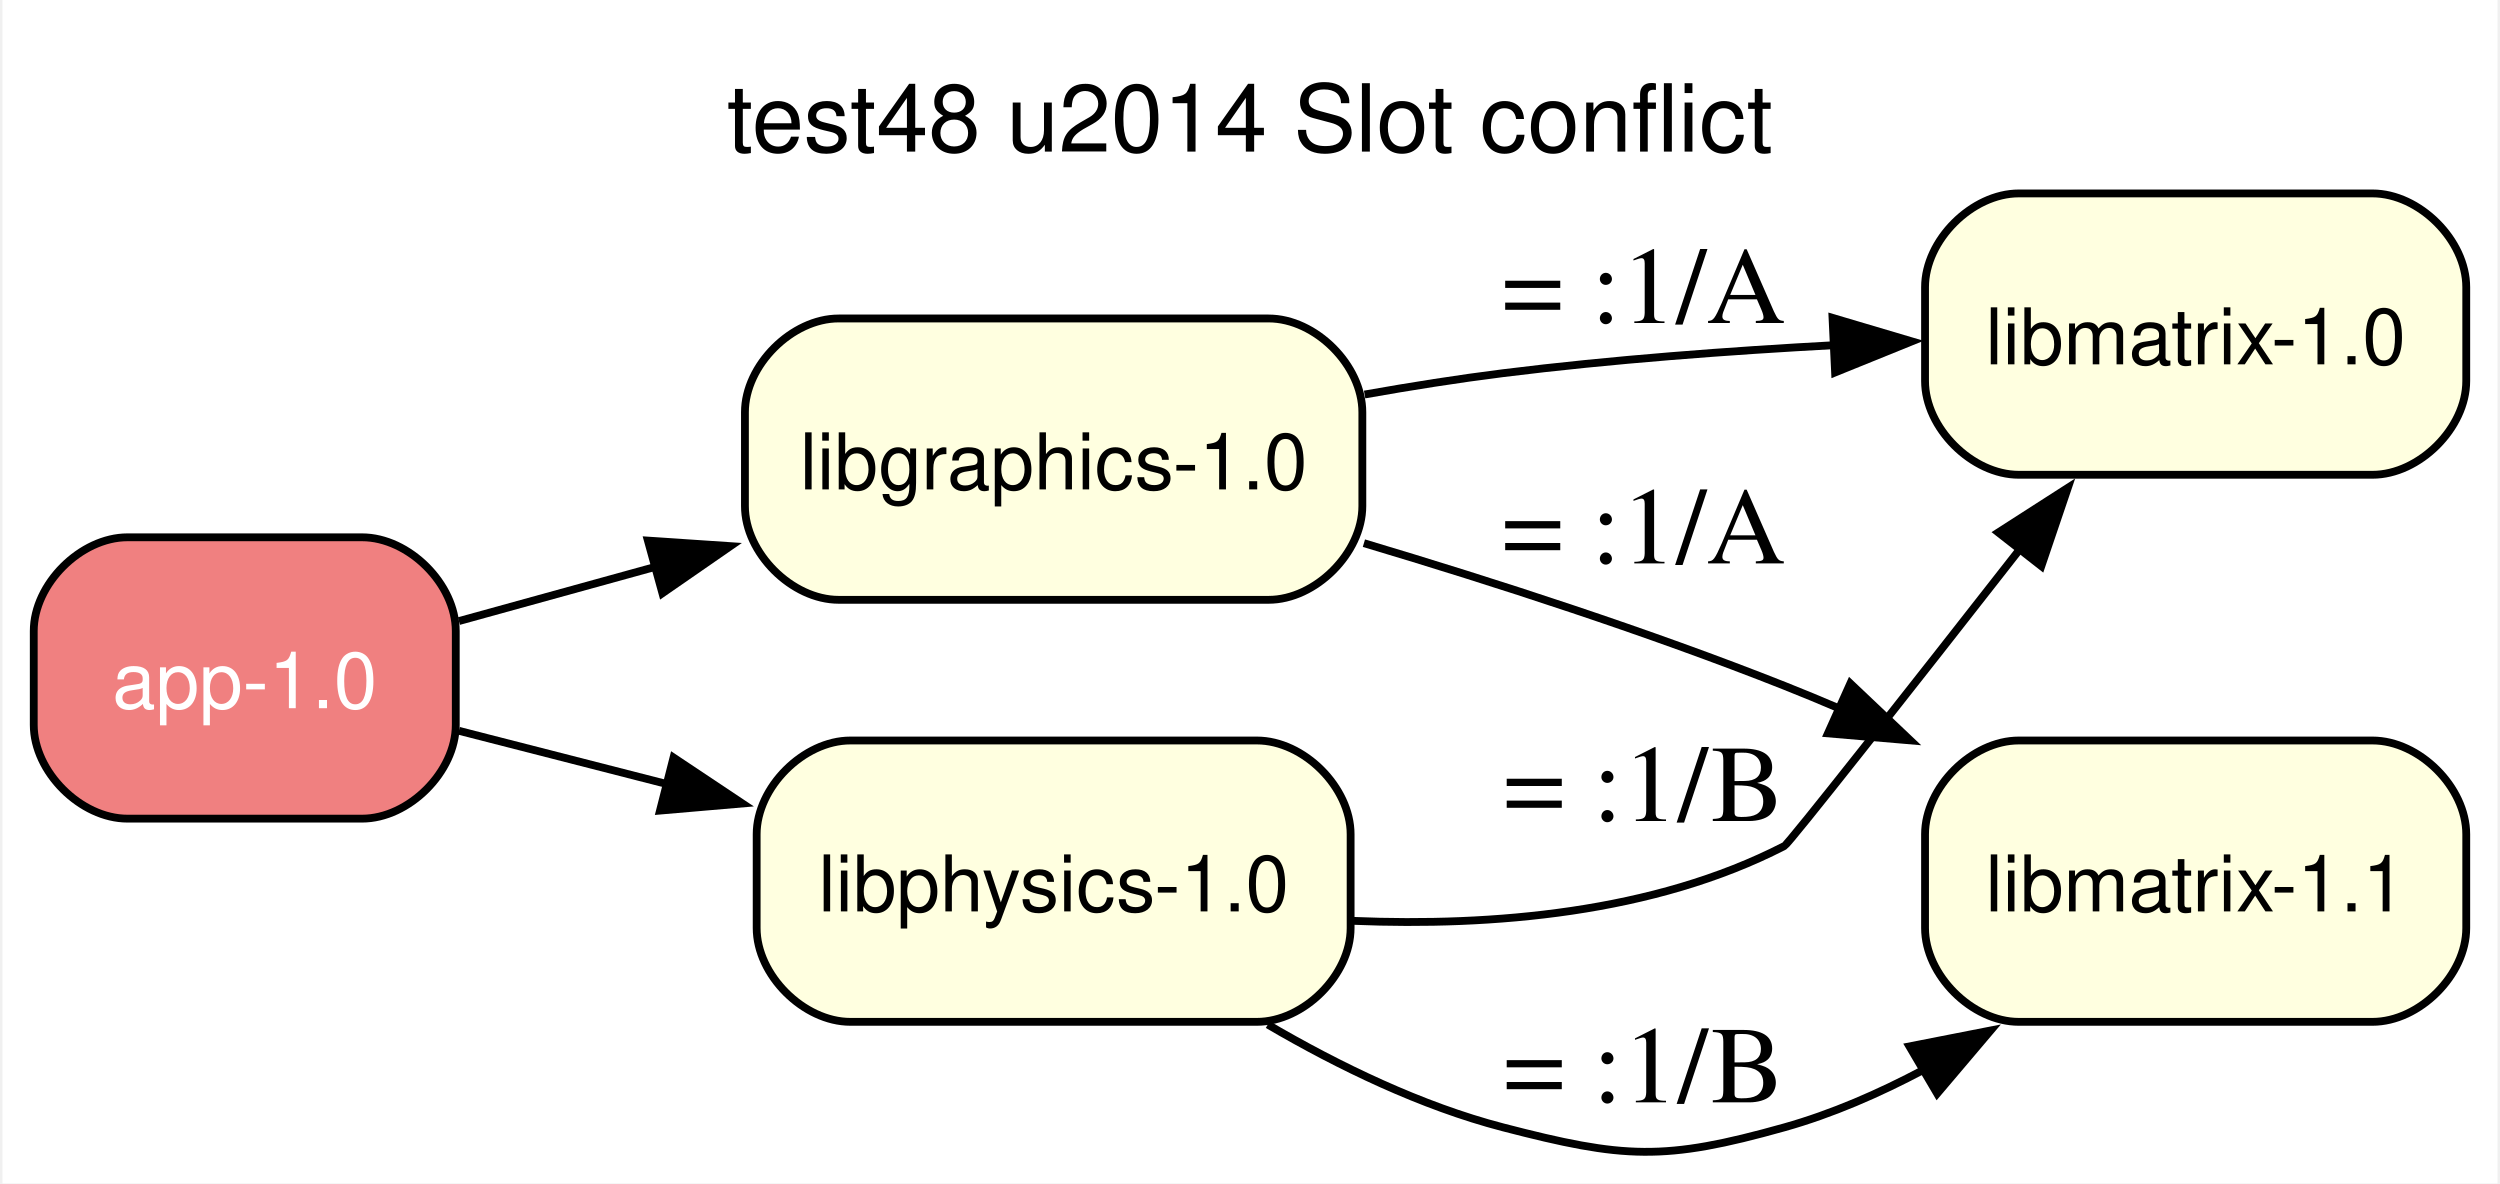
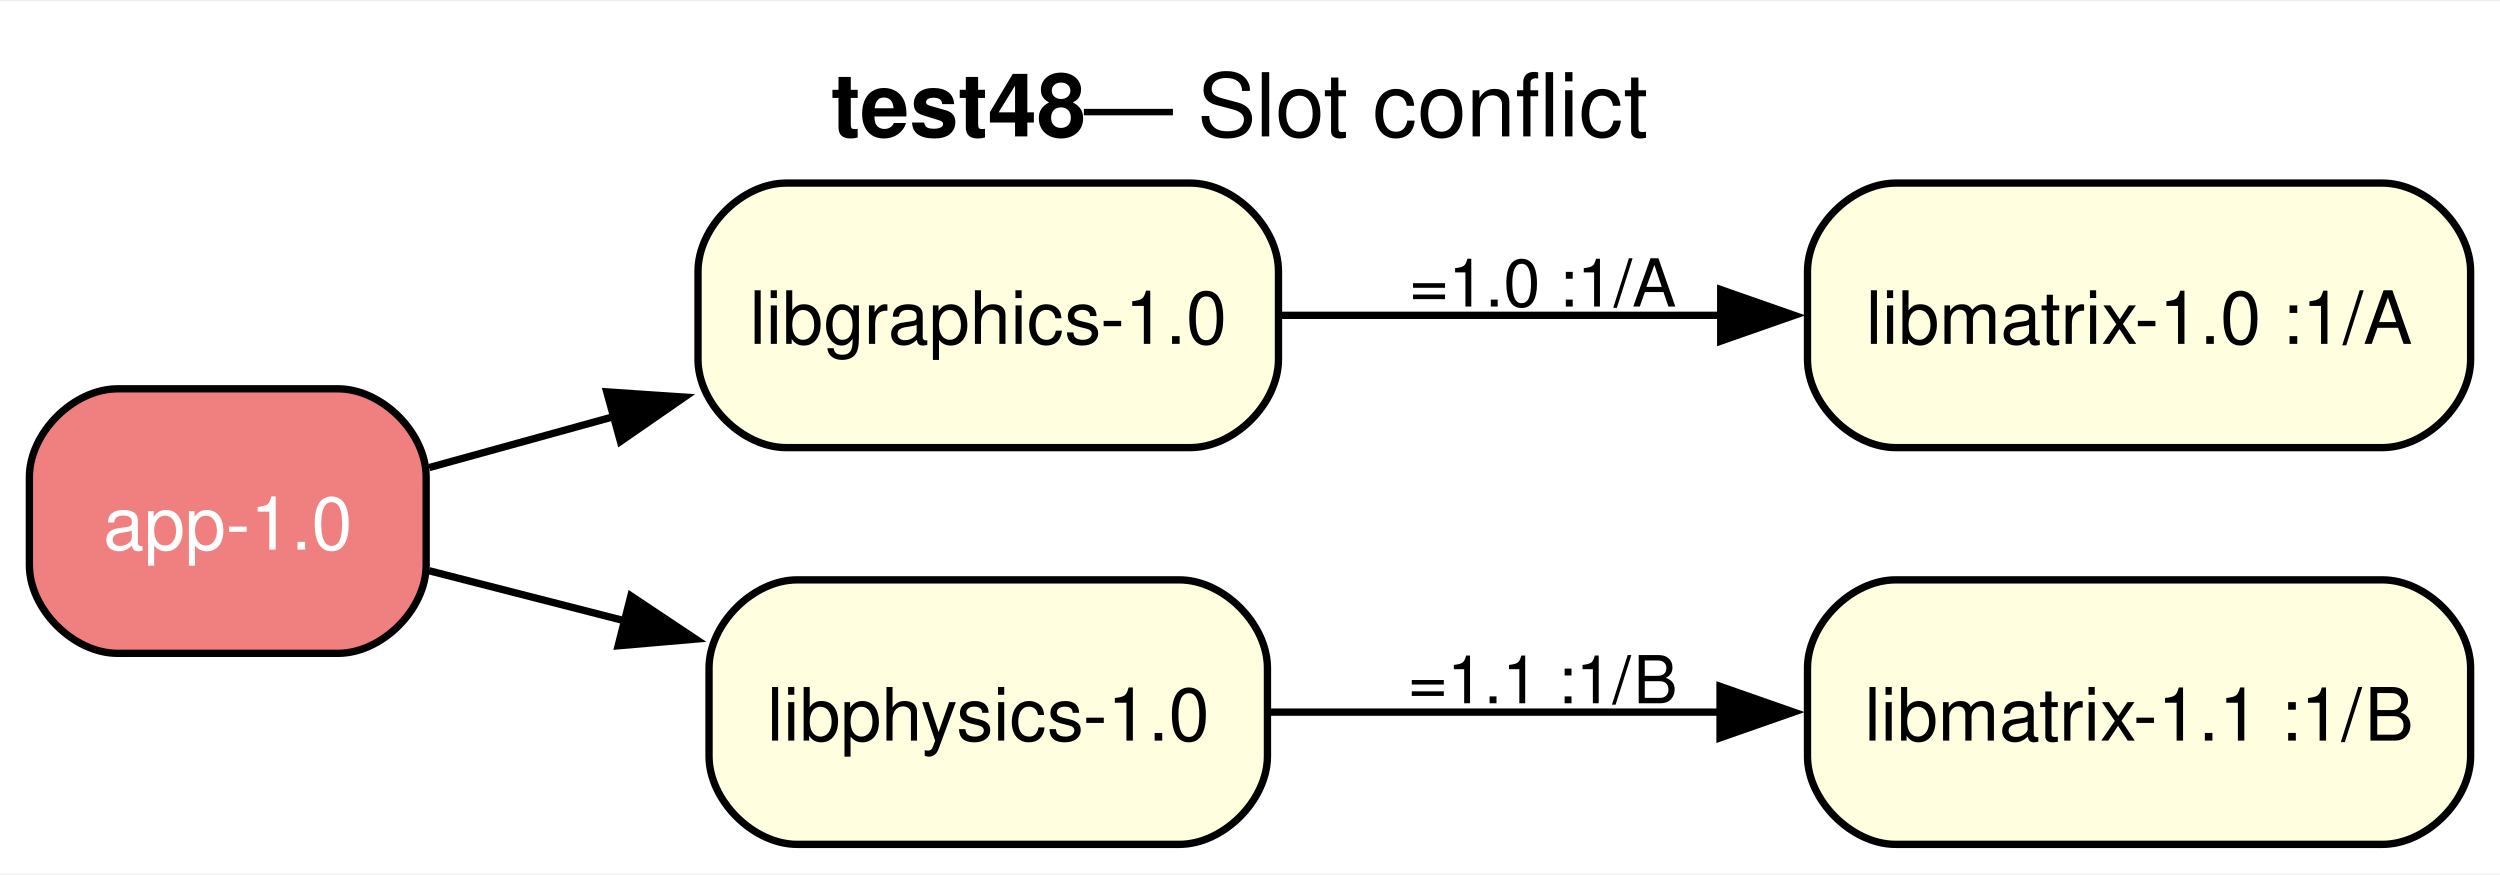
- <svg xmlns="http://www.w3.org/2000/svg" width="319pt" height="151pt" viewBox="0.00 0.00 319.25 151.42">
-   <g id="graph0" class="graph" transform="scale(1 1) rotate(0) translate(4 147.42)">
-     <polygon fill="white" stroke="none" points="-4,4 -4,-147.42 315.25,-147.42 315.25,4 -4,4" />
-     <text text-anchor="middle" x="155.62" y="-128.02" font-family="Helvetica,sans-Serif" font-size="12.00">test48 u2014 Slot conflict</text>
+ <svg xmlns="http://www.w3.org/2000/svg" width="340pt" height="119pt" viewBox="0.00 0.00 340.25 118.75">
+   <g id="graph0" class="graph" transform="scale(1 1) rotate(0) translate(4 114.75)">
+     <polygon fill="white" stroke="none" points="-4,4 -4,-114.75 336.25,-114.75 336.25,4 -4,4" />
+     <text text-anchor="start" x="109.12" y="-96.35" font-family="Helvetica,sans-Serif" font-weight="bold" font-size="12.00">test48</text>
+     <text text-anchor="start" x="143.62" y="-96.35" font-family="Helvetica,sans-Serif" font-size="12.00"> — Slot conflict</text>
    <g id="node1" class="node">
-       <path fill="lightcoral" stroke="black" d="M42,-78.67C42,-78.67 12,-78.67 12,-78.67 6,-78.67 0,-72.67 0,-66.67 0,-66.67 0,-54.67 0,-54.67 0,-48.67 6,-42.67 12,-42.67 12,-42.67 42,-42.67 42,-42.67 48,-42.67 54,-48.67 54,-54.67 54,-54.67 54,-66.67 54,-66.67 54,-72.67 48,-78.67 42,-78.67" />
-       <text text-anchor="middle" x="27" y="-56.8" font-family="Helvetica,sans-Serif" font-size="10.00" fill="white">app-1.0</text>
+       <path fill="lightcoral" stroke="black" d="M42,-62C42,-62 12,-62 12,-62 6,-62 0,-56 0,-50 0,-50 0,-38 0,-38 0,-32 6,-26 12,-26 12,-26 42,-26 42,-26 48,-26 54,-32 54,-38 54,-38 54,-50 54,-50 54,-56 48,-62 42,-62" />
+       <text text-anchor="middle" x="27" y="-40.12" font-family="Helvetica,sans-Serif" font-size="10.00" fill="white">app-1.0</text>
    </g>
    <g id="node2" class="node">
-       <path fill="lightyellow" stroke="black" d="M158,-106.67C158,-106.67 103,-106.67 103,-106.67 97,-106.67 91,-100.67 91,-94.67 91,-94.67 91,-82.67 91,-82.67 91,-76.67 97,-70.67 103,-70.67 103,-70.67 158,-70.67 158,-70.67 164,-70.67 170,-76.67 170,-82.67 170,-82.67 170,-94.67 170,-94.67 170,-100.67 164,-106.67 158,-106.67" />
-       <text text-anchor="middle" x="130.5" y="-84.8" font-family="Helvetica,sans-Serif" font-size="10.00">libgraphics-1.0</text>
+       <path fill="lightyellow" stroke="black" d="M158,-90C158,-90 103,-90 103,-90 97,-90 91,-84 91,-78 91,-78 91,-66 91,-66 91,-60 97,-54 103,-54 103,-54 158,-54 158,-54 164,-54 170,-60 170,-66 170,-66 170,-78 170,-78 170,-84 164,-90 158,-90" />
+       <text text-anchor="middle" x="130.5" y="-68.12" font-family="Helvetica,sans-Serif" font-size="10.00">libgraphics-1.0</text>
    </g>
    <g id="edge1" class="edge">
-       <path fill="none" stroke="black" d="M54.4,-67.95C62.17,-70.1 70.93,-72.51 79.65,-74.92" />
-       <polygon fill="black" stroke="black" points="78.58,-78.25 89.15,-77.54 80.44,-71.51 78.58,-78.25" />
+       <path fill="none" stroke="black" d="M54.4,-51.28C62.17,-53.43 70.93,-55.84 79.65,-58.25" />
+       <polygon fill="black" stroke="black" points="78.58,-61.58 89.15,-60.87 80.44,-54.84 78.58,-61.58" />
+     </g>
+     <g id="node3" class="node">
+       <path fill="lightyellow" stroke="black" d="M156.5,-36C156.5,-36 104.5,-36 104.5,-36 98.5,-36 92.5,-30 92.5,-24 92.5,-24 92.5,-12 92.5,-12 92.5,-6 98.5,0 104.5,0 104.5,0 156.5,0 156.5,0 162.5,0 168.5,-6 168.5,-12 168.5,-12 168.5,-24 168.5,-24 168.5,-30 162.5,-36 156.5,-36" />
+       <text text-anchor="middle" x="130.5" y="-14.12" font-family="Helvetica,sans-Serif" font-size="10.00">libphysics-1.0</text>
+     </g>
+     <g id="edge2" class="edge">
+       <path fill="none" stroke="black" d="M54.4,-37.24C62.59,-35.14 71.88,-32.76 81.07,-30.41" />
+       <polygon fill="black" stroke="black" points="81.86,-33.82 90.68,-27.94 80.13,-27.03 81.86,-33.82" />
+     </g>
+     <g id="node4" class="node">
+       <path fill="lightyellow" stroke="black" d="M320.25,-90C320.25,-90 254,-90 254,-90 248,-90 242,-84 242,-78 242,-78 242,-66 242,-66 242,-60 248,-54 254,-54 254,-54 320.25,-54 320.25,-54 326.25,-54 332.25,-60 332.25,-66 332.25,-66 332.25,-78 332.25,-78 332.25,-84 326.25,-90 320.25,-90" />
+       <text text-anchor="middle" x="287.12" y="-68.12" font-family="Helvetica,sans-Serif" font-size="10.00">libmatrix-1.0 :1/A</text>
+     </g>
+     <g id="edge3" class="edge">
+       <path fill="none" stroke="black" d="M170.12,-72C188.29,-72 210.3,-72 230.25,-72" />
+       <polygon fill="black" stroke="black" points="230.19,-75.5 240.19,-72 230.19,-68.5 230.19,-75.5" />
+       <text text-anchor="middle" x="206" y="-73.2" font-family="Helvetica,sans-Serif" font-size="9.00">=1.0 :1/A</text>
    </g>
    <g id="node5" class="node">
-       <path fill="lightyellow" stroke="black" d="M156.5,-52.67C156.5,-52.67 104.5,-52.67 104.5,-52.67 98.5,-52.67 92.5,-46.67 92.5,-40.67 92.5,-40.67 92.5,-28.67 92.5,-28.67 92.5,-22.67 98.5,-16.67 104.5,-16.67 104.5,-16.67 156.5,-16.67 156.5,-16.67 162.5,-16.67 168.5,-22.67 168.5,-28.67 168.5,-28.67 168.5,-40.67 168.5,-40.67 168.5,-46.67 162.5,-52.67 156.5,-52.67" />
-       <text text-anchor="middle" x="130.5" y="-30.8" font-family="Helvetica,sans-Serif" font-size="10.00">libphysics-1.0</text>
-     </g>
-     <g id="edge2" class="edge">
-       <path fill="none" stroke="black" d="M54.4,-53.91C62.59,-51.81 71.88,-49.43 81.07,-47.08" />
-       <polygon fill="black" stroke="black" points="81.86,-50.49 90.68,-44.61 80.13,-43.7 81.86,-50.49" />
-     </g>
-     <g id="node3" class="node">
-       <path fill="lightyellow" stroke="black" d="M299.25,-122.67C299.25,-122.67 254,-122.67 254,-122.67 248,-122.67 242,-116.67 242,-110.67 242,-110.67 242,-98.67 242,-98.67 242,-92.67 248,-86.67 254,-86.67 254,-86.67 299.25,-86.67 299.25,-86.67 305.25,-86.67 311.25,-92.67 311.25,-98.67 311.25,-98.67 311.25,-110.67 311.25,-110.67 311.25,-116.67 305.25,-122.67 299.25,-122.67" />
-       <text text-anchor="middle" x="276.62" y="-100.8" font-family="Helvetica,sans-Serif" font-size="10.00">libmatrix-1.0</text>
-     </g>
-     <g id="edge3" class="edge">
-       <path fill="none" stroke="black" d="M170.29,-96.94C176.2,-97.99 182.25,-98.95 188,-99.67 201.82,-101.4 216.94,-102.53 230.67,-103.27" />
-       <polygon fill="black" stroke="black" points="230.16,-106.75 240.31,-103.74 230.49,-99.76 230.16,-106.75" />
-       <text text-anchor="middle" x="206" y="-106.09" font-family="Times,serif" font-size="14.00">= :1/A</text>
-     </g>
-     <g id="node4" class="node">
-       <path fill="lightyellow" stroke="black" d="M299.25,-52.67C299.25,-52.67 254,-52.67 254,-52.67 248,-52.67 242,-46.67 242,-40.67 242,-40.67 242,-28.67 242,-28.67 242,-22.67 248,-16.67 254,-16.67 254,-16.67 299.25,-16.67 299.25,-16.67 305.25,-16.67 311.25,-22.67 311.25,-28.67 311.25,-28.67 311.25,-40.67 311.25,-40.67 311.25,-46.67 305.25,-52.67 299.25,-52.67" />
-       <text text-anchor="middle" x="276.62" y="-30.8" font-family="Helvetica,sans-Serif" font-size="10.00">libmatrix-1.1</text>
+       <path fill="lightyellow" stroke="black" d="M320.25,-36C320.25,-36 254,-36 254,-36 248,-36 242,-30 242,-24 242,-24 242,-12 242,-12 242,-6 248,0 254,0 254,0 320.25,0 320.25,0 326.25,0 332.25,-6 332.25,-12 332.25,-12 332.25,-24 332.25,-24 332.25,-30 326.25,-36 320.25,-36" />
+       <text text-anchor="middle" x="287.12" y="-14.12" font-family="Helvetica,sans-Serif" font-size="10.00">libmatrix-1.1 :1/B</text>
    </g>
    <g id="edge4" class="edge">
-       <path fill="none" stroke="black" d="M170.2,-77.92C186.94,-72.92 206.63,-66.55 224,-59.67 226.33,-58.75 228.7,-57.76 231.09,-56.74" />
-       <polygon fill="black" stroke="black" points="232.44,-59.97 240.13,-52.68 229.57,-53.58 232.44,-59.97" />
-       <text text-anchor="middle" x="206" y="-75.33" font-family="Times,serif" font-size="14.00">= :1/A</text>
-     </g>
-     <g id="edge5" class="edge">
-       <path fill="none" stroke="black" d="M168.91,-29.59C186.52,-28.87 207.28,-30.55 224,-39.17 224.57,-39.46 240.25,-59.4 254.18,-77.21" />
-       <polygon fill="black" stroke="black" points="251.37,-79.29 260.28,-85.01 256.88,-74.98 251.37,-79.29" />
-       <text text-anchor="middle" x="206" y="-42.37" font-family="Times,serif" font-size="14.00">= :1/B</text>
-     </g>
-     <g id="edge6" class="edge">
-       <path fill="none" stroke="black" d="M157.9,-16.32C167.01,-10.99 177.57,-5.88 188,-3.17 203.49,0.85 208.6,1.16 224,-3.17 230.06,-4.87 236.12,-7.51 241.84,-10.55" />
-       <polygon fill="black" stroke="black" points="240,-13.53 250.4,-15.57 243.55,-7.49 240,-13.53" />
-       <text text-anchor="middle" x="206" y="-6.37" font-family="Times,serif" font-size="14.00">= :1/B</text>
+       <path fill="none" stroke="black" d="M168.93,-18C187.32,-18 209.86,-18 230.24,-18" />
+       <polygon fill="black" stroke="black" points="230.1,-21.5 240.1,-18 230.1,-14.5 230.1,-21.5" />
+       <text text-anchor="middle" x="206" y="-19.2" font-family="Helvetica,sans-Serif" font-size="9.00">=1.1 :1/B</text>
    </g>
  </g>
</svg>
